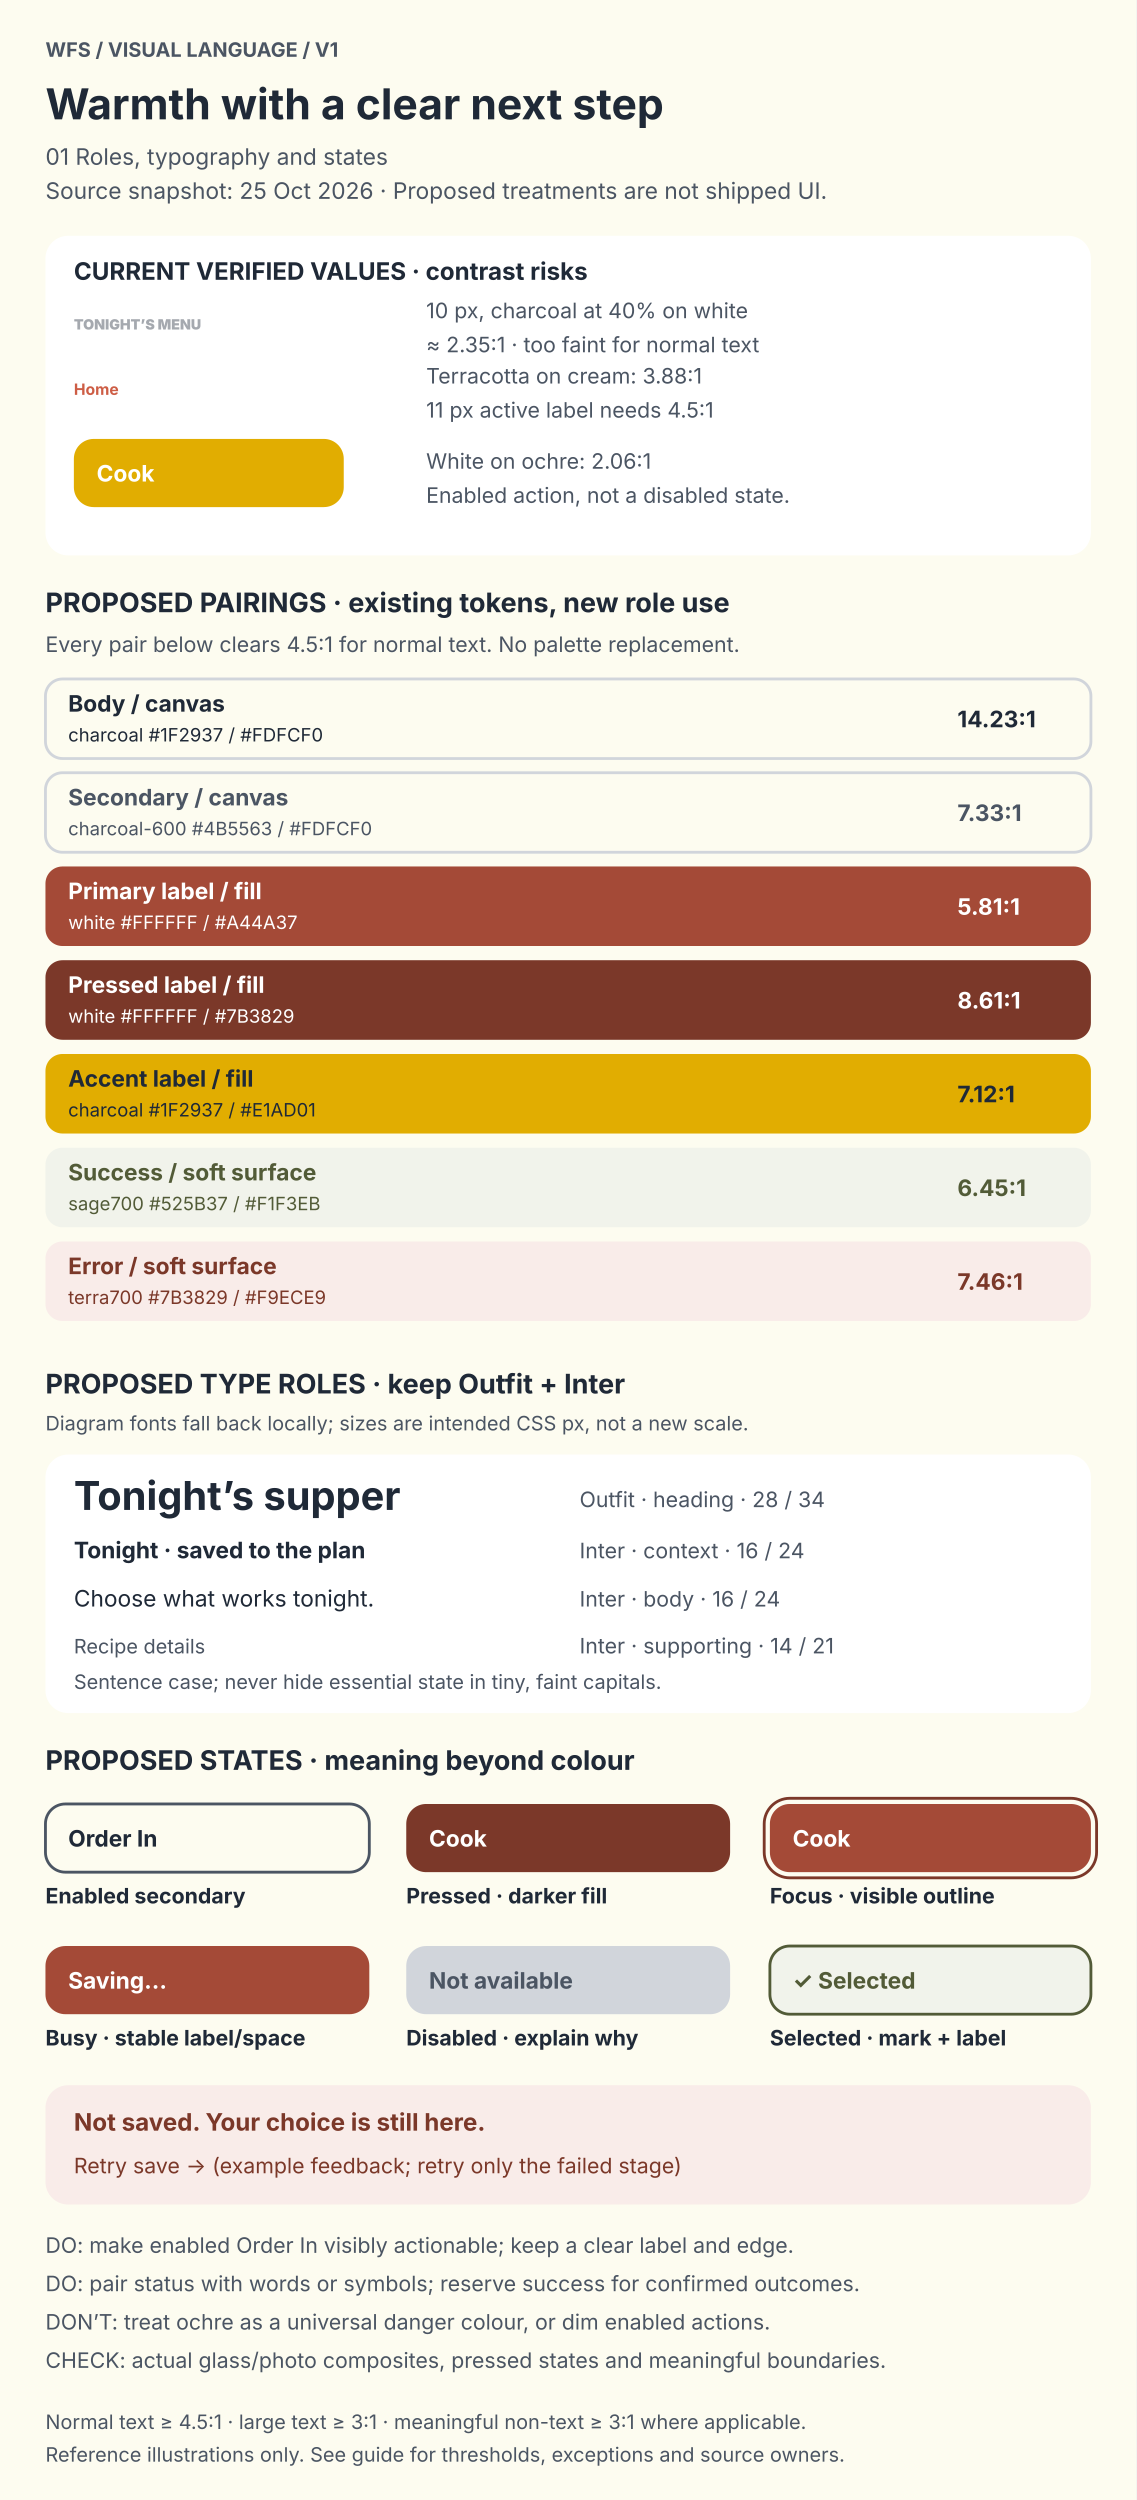
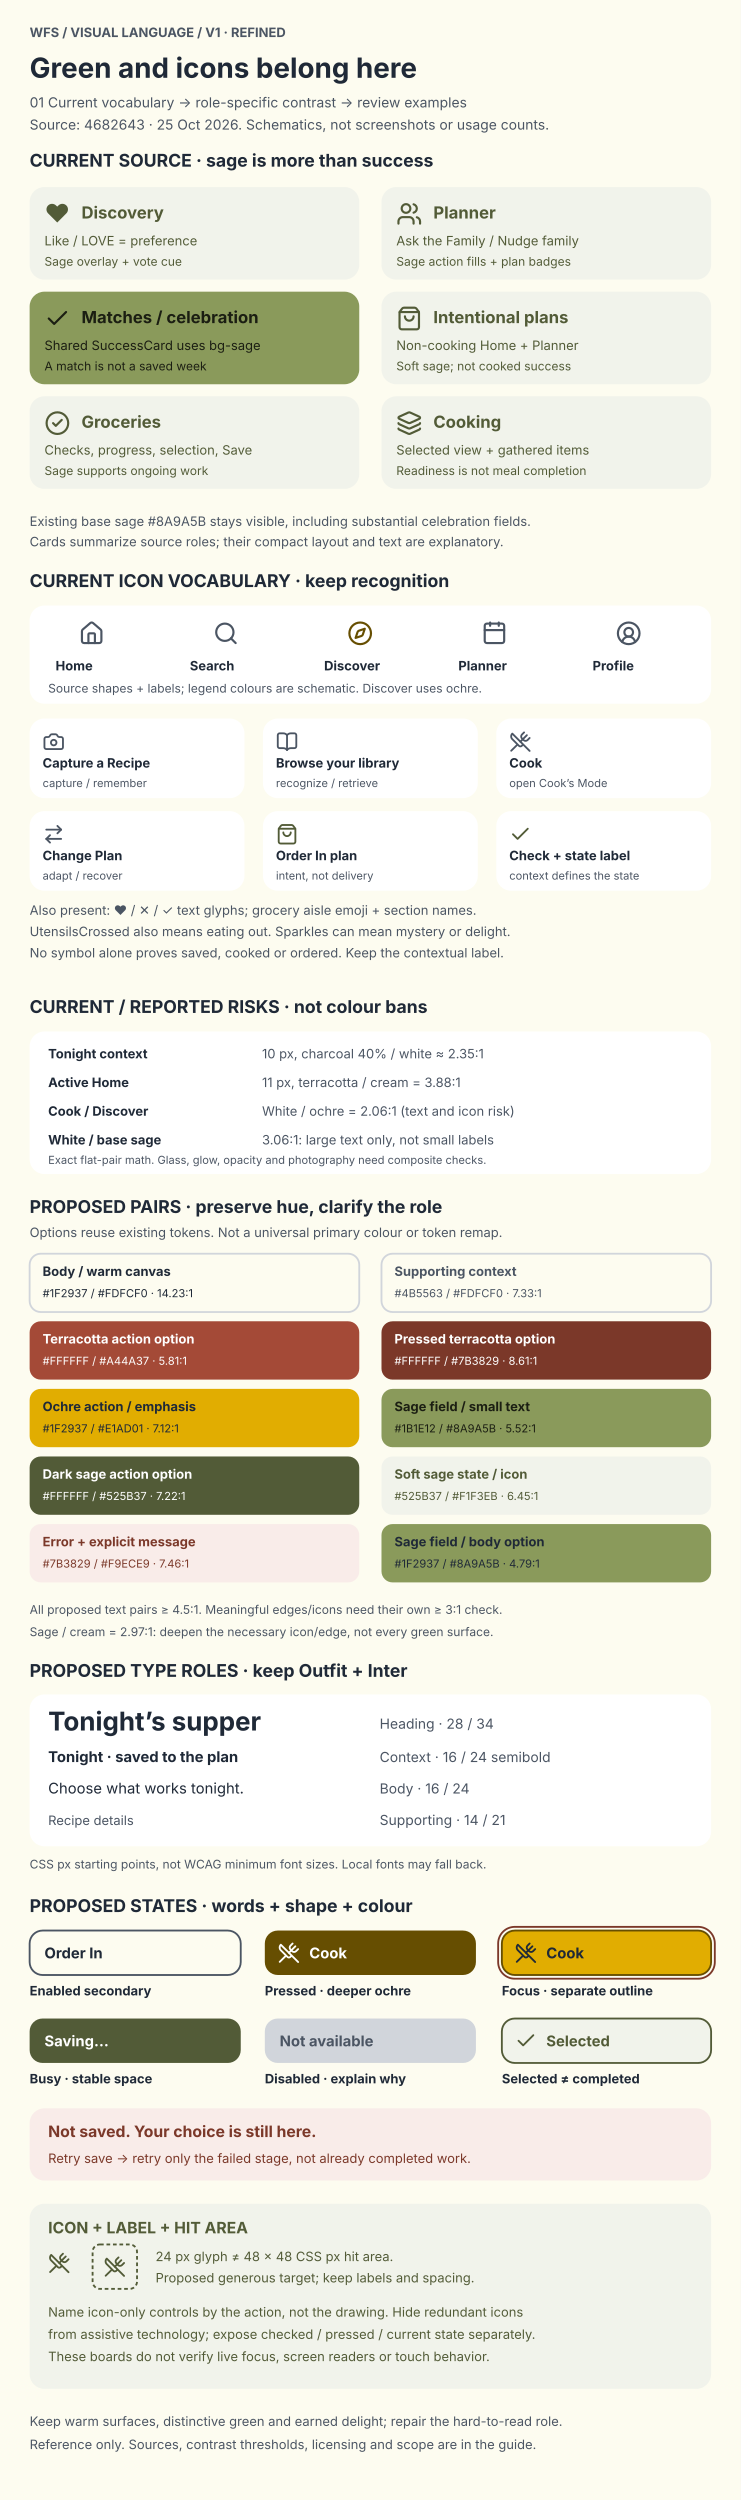
- <svg xmlns="http://www.w3.org/2000/svg" width="800" height="1760" viewBox="0 0 800 1760" role="img" aria-labelledby="title desc">
+ <svg xmlns="http://www.w3.org/2000/svg" width="800" height="2700" viewBox="0 0 800 2700" role="img" aria-labelledby="title desc">
  <style>text { font-family: Inter, "DejaVu Sans", sans-serif; } .heading { font-family: Outfit, Inter, "DejaVu Sans", sans-serif; }</style>
-   <rect x="0" y="0" width="800" height="1760" rx="0" fill="#FDFCF0" />
-   <text x="32" y="40" font-size="14" fill="#4B5563" font-weight="700">WFS / VISUAL LANGUAGE / V1</text>
-   <text x="32" y="84" font-size="30" fill="#1F2937" font-weight="700" class="heading">Warmth with a clear next step</text>
-   <text x="32" y="116" font-size="16" fill="#4B5563" font-weight="400">01  Roles, typography and states</text>
-   <text x="32" y="140" font-size="16" fill="#4B5563" font-weight="400">Source snapshot: 25 Oct 2026 · Proposed treatments are not shipped UI.</text>
-   <rect x="32" y="166" width="736" height="225" rx="16" fill="#FFFFFF" />
-   <text x="52" y="197" font-size="17" fill="#1F2937" font-weight="700">CURRENT VERIFIED VALUES · contrast risks</text>
-   <text x="52" y="232" font-size="10" fill="rgba(31,41,55,0.4)" font-weight="900">TONIGHT’S MENU</text>
-   <text x="300" y="224" font-size="15" fill="#4B5563" font-weight="400">10 px, charcoal at 40% on white</text>
-   <text x="300" y="248" font-size="15" fill="#4B5563" font-weight="400">≈ 2.35:1 · too faint for normal text</text>
-   <text x="52" y="278" font-size="11" fill="#CD5D45" font-weight="700">Home</text>
-   <text x="300" y="270" font-size="15" fill="#4B5563" font-weight="400">Terracotta on cream: 3.88:1</text>
-   <text x="300" y="294" font-size="15" fill="#4B5563" font-weight="400">11 px active label needs 4.5:1</text>
-   <rect x="52" y="309" width="190" height="48" rx="14" fill="#E1AD01" />
-   <text x="68" y="339" font-size="16" fill="#FFFFFF" font-weight="700">Cook</text>
-   <text x="300" y="330" font-size="15" fill="#4B5563" font-weight="400">White on ochre: 2.06:1</text>
-   <text x="300" y="354" font-size="15" fill="#4B5563" font-weight="400">Enabled action, not a disabled state.</text>
-   <text x="32" y="431" font-size="19" fill="#1F2937" font-weight="700">PROPOSED PAIRINGS · existing tokens, new role use</text>
-   <text x="32" y="459" font-size="15" fill="#4B5563" font-weight="400">Every pair below clears 4.5:1 for normal text. No palette replacement.</text>
-   <rect x="32" y="478" width="736" height="56" rx="12" fill="#FDFCF0" stroke="#D1D5DB" stroke-width="2" />
-   <text x="48" y="501" font-size="16" fill="#1F2937" font-weight="700">Body / canvas</text>
-   <text x="48" y="522" font-size="13" fill="#1F2937" font-weight="400">charcoal #1F2937 / #FDFCF0</text>
-   <text x="674" y="512" font-size="16" fill="#1F2937" font-weight="700">14.23:1</text>
-   <rect x="32" y="544" width="736" height="56" rx="12" fill="#FDFCF0" stroke="#D1D5DB" stroke-width="2" />
-   <text x="48" y="567" font-size="16" fill="#4B5563" font-weight="700">Secondary / canvas</text>
-   <text x="48" y="588" font-size="13" fill="#4B5563" font-weight="400">charcoal-600 #4B5563 / #FDFCF0</text>
-   <text x="674" y="578" font-size="16" fill="#4B5563" font-weight="700">7.33:1</text>
-   <rect x="32" y="610" width="736" height="56" rx="12" fill="#A44A37" />
-   <text x="48" y="633" font-size="16" fill="#FFFFFF" font-weight="700">Primary label / fill</text>
-   <text x="48" y="654" font-size="13" fill="#FFFFFF" font-weight="400">white #FFFFFF / #A44A37</text>
-   <text x="674" y="644" font-size="16" fill="#FFFFFF" font-weight="700">5.81:1</text>
-   <rect x="32" y="676" width="736" height="56" rx="12" fill="#7B3829" />
-   <text x="48" y="699" font-size="16" fill="#FFFFFF" font-weight="700">Pressed label / fill</text>
-   <text x="48" y="720" font-size="13" fill="#FFFFFF" font-weight="400">white #FFFFFF / #7B3829</text>
-   <text x="674" y="710" font-size="16" fill="#FFFFFF" font-weight="700">8.61:1</text>
-   <rect x="32" y="742" width="736" height="56" rx="12" fill="#E1AD01" />
-   <text x="48" y="765" font-size="16" fill="#1F2937" font-weight="700">Accent label / fill</text>
-   <text x="48" y="786" font-size="13" fill="#1F2937" font-weight="400">charcoal #1F2937 / #E1AD01</text>
-   <text x="674" y="776" font-size="16" fill="#1F2937" font-weight="700">7.12:1</text>
-   <rect x="32" y="808" width="736" height="56" rx="12" fill="#F1F3EB" />
-   <text x="48" y="831" font-size="16" fill="#525B37" font-weight="700">Success / soft surface</text>
-   <text x="48" y="852" font-size="13" fill="#525B37" font-weight="400">sage700 #525B37 / #F1F3EB</text>
-   <text x="674" y="842" font-size="16" fill="#525B37" font-weight="700">6.45:1</text>
-   <rect x="32" y="874" width="736" height="56" rx="12" fill="#F9ECE9" />
-   <text x="48" y="897" font-size="16" fill="#7B3829" font-weight="700">Error / soft surface</text>
-   <text x="48" y="918" font-size="13" fill="#7B3829" font-weight="400">terra700 #7B3829 / #F9ECE9</text>
-   <text x="674" y="908" font-size="16" fill="#7B3829" font-weight="700">7.46:1</text>
-   <text x="32" y="981" font-size="19" fill="#1F2937" font-weight="700">PROPOSED TYPE ROLES · keep Outfit + Inter</text>
-   <text x="32" y="1007" font-size="14" fill="#4B5563" font-weight="400">Diagram fonts fall back locally; sizes are intended CSS px, not a new scale.</text>
-   <rect x="32" y="1024" width="736" height="182" rx="16" fill="#FFFFFF" />
-   <text x="52" y="1063" font-size="28" fill="#1F2937" font-weight="700" class="heading">Tonight’s supper</text>
-   <text x="408" y="1061" font-size="15" fill="#4B5563" font-weight="400">Outfit · heading · 28 / 34</text>
-   <text x="52" y="1097" font-size="16" fill="#1F2937" font-weight="700">Tonight · saved to the plan</text>
-   <text x="408" y="1097" font-size="15" fill="#4B5563" font-weight="400">Inter · context · 16 / 24</text>
-   <text x="52" y="1131" font-size="16" fill="#1F2937" font-weight="400">Choose what works tonight.</text>
-   <text x="408" y="1131" font-size="15" fill="#4B5563" font-weight="400">Inter · body · 16 / 24</text>
-   <text x="52" y="1164" font-size="14" fill="#4B5563" font-weight="400">Recipe details</text>
-   <text x="408" y="1164" font-size="15" fill="#4B5563" font-weight="400">Inter · supporting · 14 / 21</text>
-   <text x="52" y="1189" font-size="14" fill="#4B5563" font-weight="400">Sentence case; never hide essential state in tiny, faint capitals.</text>
-   <text x="32" y="1246" font-size="19" fill="#1F2937" font-weight="700">PROPOSED STATES · meaning beyond colour</text>
-   <rect x="32" y="1270" width="228" height="48" rx="14" fill="#FDFCF0" stroke="#4B5563" stroke-width="2" />
-   <text x="48" y="1300" font-size="16" fill="#1F2937" font-weight="700">Order In</text>
-   <text x="32" y="1340" font-size="15" fill="#1F2937" font-weight="700">Enabled secondary</text>
-   <rect x="286" y="1270" width="228" height="48" rx="14" fill="#7B3829" />
-   <text x="302" y="1300" font-size="16" fill="#FFFFFF" font-weight="700">Cook</text>
-   <text x="286" y="1340" font-size="15" fill="#1F2937" font-weight="700">Pressed · darker fill</text>
-   <rect x="538" y="1266" width="234" height="56" rx="18" fill="#FDFCF0" stroke="#7B3829" stroke-width="2" />
-   <rect x="542" y="1270" width="226" height="48" rx="14" fill="#A44A37" />
-   <text x="558" y="1300" font-size="16" fill="#FFFFFF" font-weight="700">Cook</text>
-   <text x="542" y="1340" font-size="15" fill="#1F2937" font-weight="700">Focus · visible outline</text>
-   <rect x="32" y="1370" width="228" height="48" rx="14" fill="#A44A37" />
-   <text x="48" y="1400" font-size="16" fill="#FFFFFF" font-weight="700">Saving…</text>
-   <text x="32" y="1440" font-size="15" fill="#1F2937" font-weight="700">Busy · stable label/space</text>
-   <rect x="286" y="1370" width="228" height="48" rx="14" fill="#D1D5DB" />
-   <text x="302" y="1400" font-size="16" fill="#4B5563" font-weight="700">Not available</text>
-   <text x="286" y="1440" font-size="15" fill="#1F2937" font-weight="700">Disabled · explain why</text>
-   <rect x="542" y="1370" width="226" height="48" rx="14" fill="#F1F3EB" stroke="#525B37" stroke-width="2" />
-   <text x="558" y="1400" font-size="16" fill="#525B37" font-weight="700">✓  Selected</text>
-   <text x="542" y="1440" font-size="15" fill="#1F2937" font-weight="700">Selected · mark + label</text>
-   <rect x="32" y="1468" width="736" height="84" rx="16" fill="#F9ECE9" />
-   <text x="52" y="1500" font-size="17" fill="#7B3829" font-weight="700">Not saved. Your choice is still here.</text>
-   <text x="52" y="1530" font-size="15" fill="#7B3829" font-weight="400">Retry save  →   (example feedback; retry only the failed stage)</text>
-   <text x="32" y="1586" font-size="15" fill="#4B5563" font-weight="400">DO: make enabled Order In visibly actionable; keep a clear label and edge.</text>
-   <text x="32" y="1613" font-size="15" fill="#4B5563" font-weight="400">DO: pair status with words or symbols; reserve success for confirmed outcomes.</text>
-   <text x="32" y="1640" font-size="15" fill="#4B5563" font-weight="400">DON’T: treat ochre as a universal danger colour, or dim enabled actions.</text>
-   <text x="32" y="1667" font-size="15" fill="#4B5563" font-weight="400">CHECK: actual glass/photo composites, pressed states and meaningful boundaries.</text>
-   <text x="32" y="1710" font-size="14" fill="#4B5563" font-weight="400">Normal text ≥ 4.5:1 · large text ≥ 3:1 · meaningful non-text ≥ 3:1 where applicable.</text>
-   <text x="32" y="1733" font-size="14" fill="#4B5563" font-weight="400">Reference illustrations only. See guide for thresholds, exceptions and source owners.</text>
+   <rect x="0" y="0" width="800" height="2700" rx="0" fill="#FDFCF0" />
+   <text x="32" y="40" font-size="14" fill="#4B5563" font-weight="700">WFS / VISUAL LANGUAGE / V1 · REFINED</text>
+   <text x="32" y="84" font-size="30" fill="#1F2937" font-weight="700" class="heading">Green and icons belong here</text>
+   <text x="32" y="116" font-size="15" fill="#4B5563" font-weight="400">01  Current vocabulary → role-specific contrast → review examples</text>
+   <text x="32" y="140" font-size="15" fill="#4B5563" font-weight="400">Source: 4682643 · 25 Oct 2026. Schematics, not screenshots or usage counts.</text>
+   <text x="32" y="180" font-size="19" fill="#1F2937" font-weight="700">CURRENT SOURCE · sage is more than success</text>
+   <rect x="32" y="202" width="356" height="100" rx="16" fill="#F1F3EB" />
+   <text x="48" y="240" font-size="27" fill="#525B37" font-weight="700" class="heading">♥</text>
+   <text x="88" y="236" font-size="18" fill="#525B37" font-weight="700">Discovery</text>
+   <text x="48" y="265" font-size="14" fill="#525B37" font-weight="400">Like / LOVE = preference</text>
+   <text x="48" y="287" font-size="13" fill="#525B37" font-weight="400">Sage overlay + vote cue</text>
+   <rect x="412" y="202" width="356" height="100" rx="16" fill="#F1F3EB" />
+   <g transform="translate(428 217) scale(1.166667)" fill="none" stroke="#525B37" stroke-width="2" stroke-linecap="round" stroke-linejoin="round">
+     <path d="M16 21v-2a4 4 0 0 0-4-4H6a4 4 0 0 0-4 4v2" />
+     <path d="M16 3.128a4 4 0 0 1 0 7.744" />
+     <path d="M22 21v-2a4 4 0 0 0-3-3.87" />
+     <circle cx="9" cy="7" r="4" />
+   </g>
+   <text x="468" y="236" font-size="18" fill="#525B37" font-weight="700">Planner</text>
+   <text x="428" y="265" font-size="14" fill="#525B37" font-weight="400">Ask the Family / Nudge family</text>
+   <text x="428" y="287" font-size="13" fill="#525B37" font-weight="400">Sage action fills + plan badges</text>
+   <rect x="32" y="315" width="356" height="100" rx="16" fill="#8A9A5B" />
+   <g transform="translate(48 330) scale(1.166667)" fill="none" stroke="#1B1E12" stroke-width="2" stroke-linecap="round" stroke-linejoin="round">
+     <path d="M20 6 9 17l-5-5" />
+   </g>
+   <text x="88" y="349" font-size="18" fill="#1B1E12" font-weight="700">Matches / celebration</text>
+   <text x="48" y="378" font-size="14" fill="#1B1E12" font-weight="400">Shared SuccessCard uses bg-sage</text>
+   <text x="48" y="400" font-size="13" fill="#1B1E12" font-weight="400">A match is not a saved week</text>
+   <rect x="412" y="315" width="356" height="100" rx="16" fill="#F1F3EB" />
+   <g transform="translate(428 330) scale(1.166667)" fill="none" stroke="#525B37" stroke-width="2" stroke-linecap="round" stroke-linejoin="round">
+     <path d="M16 10a4 4 0 0 1-8 0" />
+     <path d="M3.103 6.034h17.794" />
+     <path d="M3.4 5.467a2 2 0 0 0-.4 1.2V20a2 2 0 0 0 2 2h14a2 2 0 0 0 2-2V6.667a2 2 0 0 0-.4-1.2l-2-2.667A2 2 0 0 0 17 2H7a2 2 0 0 0-1.6.8z" />
+   </g>
+   <text x="468" y="349" font-size="18" fill="#525B37" font-weight="700">Intentional plans</text>
+   <text x="428" y="378" font-size="14" fill="#525B37" font-weight="400">Non-cooking Home + Planner</text>
+   <text x="428" y="400" font-size="13" fill="#525B37" font-weight="400">Soft sage; not cooked success</text>
+   <rect x="32" y="428" width="356" height="100" rx="16" fill="#F1F3EB" />
+   <g transform="translate(48 443) scale(1.166667)" fill="none" stroke="#525B37" stroke-width="2" stroke-linecap="round" stroke-linejoin="round">
+     <circle cx="12" cy="12" r="10" />
+     <path d="m16 9-5.5 5.5L8 12" />
+   </g>
+   <text x="88" y="462" font-size="18" fill="#525B37" font-weight="700">Groceries</text>
+   <text x="48" y="491" font-size="14" fill="#525B37" font-weight="400">Checks, progress, selection, Save</text>
+   <text x="48" y="513" font-size="13" fill="#525B37" font-weight="400">Sage supports ongoing work</text>
+   <rect x="412" y="428" width="356" height="100" rx="16" fill="#F1F3EB" />
+   <g transform="translate(428 443) scale(1.166667)" fill="none" stroke="#525B37" stroke-width="2" stroke-linecap="round" stroke-linejoin="round">
+     <path d="M12.83 2.18a2 2 0 0 0-1.66 0L2.6 6.08a1 1 0 0 0 0 1.83l8.58 3.91a2 2 0 0 0 1.66 0l8.58-3.9a1 1 0 0 0 0-1.83z" />
+     <path d="M2 12a1 1 0 0 0 .58.91l8.6 3.91a2 2 0 0 0 1.65 0l8.58-3.9A1 1 0 0 0 22 12" />
+     <path d="M2 17a1 1 0 0 0 .58.91l8.6 3.91a2 2 0 0 0 1.65 0l8.58-3.9A1 1 0 0 0 22 17" />
+   </g>
+   <text x="468" y="462" font-size="18" fill="#525B37" font-weight="700">Cooking</text>
+   <text x="428" y="491" font-size="14" fill="#525B37" font-weight="400">Selected view + gathered items</text>
+   <text x="428" y="513" font-size="13" fill="#525B37" font-weight="400">Readiness is not meal completion</text>
+   <text x="32" y="568" font-size="14" fill="#4B5563" font-weight="400">Existing base sage #8A9A5B stays visible, including substantial celebration fields.</text>
+   <text x="32" y="590" font-size="14" fill="#4B5563" font-weight="400">Cards summarize source roles; their compact layout and text are explanatory.</text>
+   <text x="32" y="634" font-size="19" fill="#1F2937" font-weight="700">CURRENT ICON VOCABULARY · keep recognition</text>
+   <rect x="32" y="654" width="736" height="106" rx="16" fill="#FFFFFF" />
+   <g transform="translate(85 670) scale(1.166667)" fill="none" stroke="#4B5563" stroke-width="2" stroke-linecap="round" stroke-linejoin="round">
+     <path d="M15 21v-8a1 1 0 0 0-1-1h-4a1 1 0 0 0-1 1v8" />
+     <path d="M3 10a2 2 0 0 1 .709-1.528l7-6a2 2 0 0 1 2.582 0l7 6A2 2 0 0 1 21 10v9a2 2 0 0 1-2 2H5a2 2 0 0 1-2-2z" />
+   </g>
+   <text x="60" y="724" font-size="14" fill="#1F2937" font-weight="700">Home</text>
+   <g transform="translate(230 670) scale(1.166667)" fill="none" stroke="#4B5563" stroke-width="2" stroke-linecap="round" stroke-linejoin="round">
+     <path d="m21 21-4.34-4.34" />
+     <circle cx="11" cy="11" r="8" />
+   </g>
+   <text x="205" y="724" font-size="14" fill="#1F2937" font-weight="700">Search</text>
+   <g transform="translate(375 670) scale(1.166667)" fill="none" stroke="#664E01" stroke-width="2" stroke-linecap="round" stroke-linejoin="round">
+     <circle cx="12" cy="12" r="10" />
+     <path d="m16.24 7.76-1.804 5.411a2 2 0 0 1-1.265 1.265L7.76 16.24l1.804-5.411a2 2 0 0 1 1.265-1.265z" />
+   </g>
+   <text x="350" y="724" font-size="14" fill="#1F2937" font-weight="700">Discover</text>
+   <g transform="translate(520 670) scale(1.166667)" fill="none" stroke="#4B5563" stroke-width="2" stroke-linecap="round" stroke-linejoin="round">
+     <path d="M8 2v3" />
+     <path d="M16 2v3" />
+     <rect x="3" y="3" width="18" height="18" rx="2" />
+     <path d="M3 9h18" />
+   </g>
+   <text x="495" y="724" font-size="14" fill="#1F2937" font-weight="700">Planner</text>
+   <g transform="translate(665 670) scale(1.166667)" fill="none" stroke="#4B5563" stroke-width="2" stroke-linecap="round" stroke-linejoin="round">
+     <path d="M17.925 20.056a6 6 0 0 0-11.851.001" />
+     <circle cx="12" cy="11" r="4" />
+     <circle cx="12" cy="12" r="10" />
+   </g>
+   <text x="640" y="724" font-size="14" fill="#1F2937" font-weight="700">Profile</text>
+   <text x="52" y="748" font-size="13" fill="#4B5563" font-weight="400">Source shapes + labels; legend colours are schematic. Discover uses ochre.</text>
+   <rect x="32" y="776" width="232" height="86" rx="16" fill="#FFFFFF" />
+   <g transform="translate(46 789) scale(1.0)" fill="none" stroke="#4B5563" stroke-width="2" stroke-linecap="round" stroke-linejoin="round">
+     <path d="M13.997 4a2 2 0 0 1 1.76 1.05l.486.9A2 2 0 0 0 18.003 7H20a2 2 0 0 1 2 2v9a2 2 0 0 1-2 2H4a2 2 0 0 1-2-2V9a2 2 0 0 1 2-2h1.997a2 2 0 0 0 1.759-1.048l.489-.904A2 2 0 0 1 10.004 4z" />
+     <circle cx="12" cy="13" r="3" />
+   </g>
+   <text x="46" y="829" font-size="14" fill="#1F2937" font-weight="700">Capture a Recipe</text>
+   <text x="46" y="850" font-size="12" fill="#4B5563" font-weight="400">capture / remember</text>
+   <rect x="284" y="776" width="232" height="86" rx="16" fill="#FFFFFF" />
+   <g transform="translate(298 789) scale(1.0)" fill="none" stroke="#4B5563" stroke-width="2" stroke-linecap="round" stroke-linejoin="round">
+     <path d="M12 5v16" />
+     <path d="M20.001 19A2 2 0 0022 17V5a2 2 0 00-1.999-2L16 3.002A5 5 0 0012 5a5 5 0 00-4-2H4a2 2 0 00-2 2v12a2 2 0 001.999 2H8a5 5 0 014 2 5 5 0 014-2z" />
+   </g>
+   <text x="298" y="829" font-size="14" fill="#1F2937" font-weight="700">Browse your library</text>
+   <text x="298" y="850" font-size="12" fill="#4B5563" font-weight="400">recognize / retrieve</text>
+   <rect x="536" y="776" width="232" height="86" rx="16" fill="#FFFFFF" />
+   <g transform="translate(550 789) scale(1.0)" fill="none" stroke="#4B5563" stroke-width="2" stroke-linecap="round" stroke-linejoin="round">
+     <path d="m16 2-2.3 2.3a3 3 0 0 0 0 4.2l1.8 1.8a3 3 0 0 0 4.2 0L22 8" />
+     <path d="M15 15 3.3 3.3a4.2 4.2 0 0 0 0 6l7.3 7.3c.7.7 2 .7 2.8 0L15 15Zm0 0 7 7" />
+     <path d="m2.1 21.8 6.4-6.3" />
+     <path d="m19 5-7 7" />
+   </g>
+   <text x="550" y="829" font-size="14" fill="#1F2937" font-weight="700">Cook</text>
+   <text x="550" y="850" font-size="12" fill="#4B5563" font-weight="400">open Cook’s Mode</text>
+   <rect x="32" y="876" width="232" height="86" rx="16" fill="#FFFFFF" />
+   <g transform="translate(46 889) scale(1.0)" fill="none" stroke="#4B5563" stroke-width="2" stroke-linecap="round" stroke-linejoin="round">
+     <path d="m16 3 4 4-4 4" />
+     <path d="M20 7H4" />
+     <path d="m8 21-4-4 4-4" />
+     <path d="M4 17h16" />
+   </g>
+   <text x="46" y="929" font-size="14" fill="#1F2937" font-weight="700">Change Plan</text>
+   <text x="46" y="950" font-size="12" fill="#4B5563" font-weight="400">adapt / recover</text>
+   <rect x="284" y="876" width="232" height="86" rx="16" fill="#FFFFFF" />
+   <g transform="translate(298 889) scale(1.0)" fill="none" stroke="#525B37" stroke-width="2" stroke-linecap="round" stroke-linejoin="round">
+     <path d="M16 10a4 4 0 0 1-8 0" />
+     <path d="M3.103 6.034h17.794" />
+     <path d="M3.4 5.467a2 2 0 0 0-.4 1.2V20a2 2 0 0 0 2 2h14a2 2 0 0 0 2-2V6.667a2 2 0 0 0-.4-1.2l-2-2.667A2 2 0 0 0 17 2H7a2 2 0 0 0-1.6.8z" />
+   </g>
+   <text x="298" y="929" font-size="14" fill="#1F2937" font-weight="700">Order In plan</text>
+   <text x="298" y="950" font-size="12" fill="#4B5563" font-weight="400">intent, not delivery</text>
+   <rect x="536" y="876" width="232" height="86" rx="16" fill="#FFFFFF" />
+   <g transform="translate(550 889) scale(1.0)" fill="none" stroke="#525B37" stroke-width="2" stroke-linecap="round" stroke-linejoin="round">
+     <path d="M20 6 9 17l-5-5" />
+   </g>
+   <text x="550" y="929" font-size="14" fill="#1F2937" font-weight="700">Check + state label</text>
+   <text x="550" y="950" font-size="12" fill="#4B5563" font-weight="400">context defines the state</text>
+   <text x="32" y="988" font-size="14" fill="#4B5563" font-weight="400">Also present: ♥ / ✕ / ✓ text glyphs; grocery aisle emoji + section names.</text>
+   <text x="32" y="1011" font-size="14" fill="#4B5563" font-weight="400">UtensilsCrossed also means eating out. Sparkles can mean mystery or delight.</text>
+   <text x="32" y="1034" font-size="14" fill="#4B5563" font-weight="400">No symbol alone proves saved, cooked or ordered. Keep the contextual label.</text>
+   <text x="32" y="1094" font-size="19" fill="#1F2937" font-weight="700">CURRENT / REPORTED RISKS · not colour bans</text>
+   <rect x="32" y="1114" width="736" height="154" rx="16" fill="#FFFFFF" />
+   <text x="52" y="1143" font-size="14" fill="#1F2937" font-weight="700">Tonight context</text>
+   <text x="283" y="1143" font-size="14" fill="#4B5563" font-weight="400">10 px, charcoal 40% / white ≈ 2.35:1</text>
+   <text x="52" y="1174" font-size="14" fill="#1F2937" font-weight="700">Active Home</text>
+   <text x="283" y="1174" font-size="14" fill="#4B5563" font-weight="400">11 px, terracotta / cream = 3.88:1</text>
+   <text x="52" y="1205" font-size="14" fill="#1F2937" font-weight="700">Cook / Discover</text>
+   <text x="283" y="1205" font-size="14" fill="#4B5563" font-weight="400">White / ochre = 2.06:1 (text and icon risk)</text>
+   <text x="52" y="1236" font-size="14" fill="#1F2937" font-weight="700">White / base sage</text>
+   <text x="283" y="1236" font-size="14" fill="#4B5563" font-weight="400">3.06:1: large text only, not small labels</text>
+   <text x="52" y="1257" font-size="12" fill="#4B5563" font-weight="400">Exact flat-pair math. Glass, glow, opacity and photography need composite checks.</text>
+   <text x="32" y="1310" font-size="19" fill="#1F2937" font-weight="700">PROPOSED PAIRS · preserve hue, clarify the role</text>
+   <text x="32" y="1336" font-size="14" fill="#4B5563" font-weight="400">Options reuse existing tokens. Not a universal primary colour or token remap.</text>
+   <rect x="32" y="1354" width="356" height="63" rx="12" fill="#FDFCF0" stroke="#D1D5DB" stroke-width="2" />
+   <text x="46" y="1378" font-size="14" fill="#1F2937" font-weight="700">Body / warm canvas</text>
+   <text x="46" y="1401" font-size="12" fill="#1F2937" font-weight="400">#1F2937 / #FDFCF0  ·  14.23:1</text>
+   <rect x="412" y="1354" width="356" height="63" rx="12" fill="#FDFCF0" stroke="#D1D5DB" stroke-width="2" />
+   <text x="426" y="1378" font-size="14" fill="#4B5563" font-weight="700">Supporting context</text>
+   <text x="426" y="1401" font-size="12" fill="#4B5563" font-weight="400">#4B5563 / #FDFCF0  ·  7.33:1</text>
+   <rect x="32" y="1427" width="356" height="63" rx="12" fill="#A44A37" />
+   <text x="46" y="1451" font-size="14" fill="#FFFFFF" font-weight="700">Terracotta action option</text>
+   <text x="46" y="1474" font-size="12" fill="#FFFFFF" font-weight="400">#FFFFFF / #A44A37  ·  5.81:1</text>
+   <rect x="412" y="1427" width="356" height="63" rx="12" fill="#7B3829" />
+   <text x="426" y="1451" font-size="14" fill="#FFFFFF" font-weight="700">Pressed terracotta option</text>
+   <text x="426" y="1474" font-size="12" fill="#FFFFFF" font-weight="400">#FFFFFF / #7B3829  ·  8.61:1</text>
+   <rect x="32" y="1500" width="356" height="63" rx="12" fill="#E1AD01" />
+   <text x="46" y="1524" font-size="14" fill="#1F2937" font-weight="700">Ochre action / emphasis</text>
+   <text x="46" y="1547" font-size="12" fill="#1F2937" font-weight="400">#1F2937 / #E1AD01  ·  7.12:1</text>
+   <rect x="412" y="1500" width="356" height="63" rx="12" fill="#8A9A5B" />
+   <text x="426" y="1524" font-size="14" fill="#1B1E12" font-weight="700">Sage field / small text</text>
+   <text x="426" y="1547" font-size="12" fill="#1B1E12" font-weight="400">#1B1E12 / #8A9A5B  ·  5.52:1</text>
+   <rect x="32" y="1573" width="356" height="63" rx="12" fill="#525B37" />
+   <text x="46" y="1597" font-size="14" fill="#FFFFFF" font-weight="700">Dark sage action option</text>
+   <text x="46" y="1620" font-size="12" fill="#FFFFFF" font-weight="400">#FFFFFF / #525B37  ·  7.22:1</text>
+   <rect x="412" y="1573" width="356" height="63" rx="12" fill="#F1F3EB" />
+   <text x="426" y="1597" font-size="14" fill="#525B37" font-weight="700">Soft sage state / icon</text>
+   <text x="426" y="1620" font-size="12" fill="#525B37" font-weight="400">#525B37 / #F1F3EB  ·  6.45:1</text>
+   <rect x="32" y="1646" width="356" height="63" rx="12" fill="#F9ECE9" />
+   <text x="46" y="1670" font-size="14" fill="#7B3829" font-weight="700">Error + explicit message</text>
+   <text x="46" y="1693" font-size="12" fill="#7B3829" font-weight="400">#7B3829 / #F9ECE9  ·  7.46:1</text>
+   <rect x="412" y="1646" width="356" height="63" rx="12" fill="#8A9A5B" />
+   <text x="426" y="1670" font-size="14" fill="#1F2937" font-weight="700">Sage field / body option</text>
+   <text x="426" y="1693" font-size="12" fill="#1F2937" font-weight="400">#1F2937 / #8A9A5B  ·  4.79:1</text>
+   <text x="32" y="1743" font-size="13" fill="#4B5563" font-weight="400">All proposed text pairs ≥ 4.5:1. Meaningful edges/icons need their own ≥ 3:1 check.</text>
+   <text x="32" y="1767" font-size="13" fill="#4B5563" font-weight="400">Sage / cream = 2.97:1: deepen the necessary icon/edge, not every green surface.</text>
+   <text x="32" y="1811" font-size="19" fill="#1F2937" font-weight="700">PROPOSED TYPE ROLES · keep Outfit + Inter</text>
+   <rect x="32" y="1830" width="736" height="164" rx="16" fill="#FFFFFF" />
+   <text x="52" y="1869" font-size="28" fill="#1F2937" font-weight="700" class="heading">Tonight’s supper</text>
+   <text x="410" y="1867" font-size="15" fill="#4B5563" font-weight="400">Heading · 28 / 34</text>
+   <text x="52" y="1903" font-size="16" fill="#1F2937" font-weight="700">Tonight · saved to the plan</text>
+   <text x="410" y="1903" font-size="15" fill="#4B5563" font-weight="400">Context · 16 / 24 semibold</text>
+   <text x="52" y="1937" font-size="16" fill="#1F2937" font-weight="400">Choose what works tonight.</text>
+   <text x="410" y="1937" font-size="15" fill="#4B5563" font-weight="400">Body · 16 / 24</text>
+   <text x="52" y="1971" font-size="14" fill="#4B5563" font-weight="400">Recipe details</text>
+   <text x="410" y="1971" font-size="15" fill="#4B5563" font-weight="400">Supporting · 14 / 21</text>
+   <text x="32" y="2018" font-size="13" fill="#4B5563" font-weight="400">CSS px starting points, not WCAG minimum font sizes. Local fonts may fall back.</text>
+   <text x="32" y="2065" font-size="19" fill="#1F2937" font-weight="700">PROPOSED STATES · words + shape + colour</text>
+   <rect x="32" y="2085" width="228" height="48" rx="14" fill="#FDFCF0" stroke="#4B5563" stroke-width="2" />
+   <text x="48" y="2115" font-size="16" fill="#1F2937" font-weight="700">Order In</text>
+   <text x="32" y="2155" font-size="14" fill="#1F2937" font-weight="700">Enabled secondary</text>
+   <rect x="286" y="2085" width="228" height="48" rx="14" fill="#664E01" />
+   <g transform="translate(300 2097) scale(1.0)" fill="none" stroke="#FFFFFF" stroke-width="2" stroke-linecap="round" stroke-linejoin="round">
+     <path d="m16 2-2.3 2.3a3 3 0 0 0 0 4.2l1.8 1.8a3 3 0 0 0 4.2 0L22 8" />
+     <path d="M15 15 3.3 3.3a4.2 4.2 0 0 0 0 6l7.3 7.3c.7.7 2 .7 2.8 0L15 15Zm0 0 7 7" />
+     <path d="m2.1 21.8 6.4-6.3" />
+     <path d="m19 5-7 7" />
+   </g>
+   <text x="334" y="2115" font-size="16" fill="#FFFFFF" font-weight="700">Cook</text>
+   <text x="286" y="2155" font-size="14" fill="#1F2937" font-weight="700">Pressed · deeper ochre</text>
+   <rect x="538" y="2081" width="234" height="56" rx="18" fill="#FDFCF0" stroke="#7B3829" stroke-width="2" />
+   <rect x="542" y="2085" width="226" height="48" rx="14" fill="#E1AD01" stroke="#664E01" stroke-width="2" />
+   <g transform="translate(556 2097) scale(1.0)" fill="none" stroke="#1F2937" stroke-width="2" stroke-linecap="round" stroke-linejoin="round">
+     <path d="m16 2-2.3 2.3a3 3 0 0 0 0 4.2l1.8 1.8a3 3 0 0 0 4.2 0L22 8" />
+     <path d="M15 15 3.3 3.3a4.2 4.2 0 0 0 0 6l7.3 7.3c.7.7 2 .7 2.8 0L15 15Zm0 0 7 7" />
+     <path d="m2.1 21.8 6.4-6.3" />
+     <path d="m19 5-7 7" />
+   </g>
+   <text x="590" y="2115" font-size="16" fill="#1F2937" font-weight="700">Cook</text>
+   <text x="542" y="2155" font-size="14" fill="#1F2937" font-weight="700">Focus · separate outline</text>
+   <rect x="32" y="2180" width="228" height="48" rx="14" fill="#525B37" />
+   <text x="48" y="2210" font-size="16" fill="#FFFFFF" font-weight="700">Saving…</text>
+   <text x="32" y="2250" font-size="14" fill="#1F2937" font-weight="700">Busy · stable space</text>
+   <rect x="286" y="2180" width="228" height="48" rx="14" fill="#D1D5DB" />
+   <text x="302" y="2210" font-size="16" fill="#4B5563" font-weight="700">Not available</text>
+   <text x="286" y="2250" font-size="14" fill="#1F2937" font-weight="700">Disabled · explain why</text>
+   <rect x="542" y="2180" width="226" height="48" rx="14" fill="#F1F3EB" stroke="#525B37" stroke-width="2" />
+   <g transform="translate(556 2192) scale(1.0)" fill="none" stroke="#525B37" stroke-width="2" stroke-linecap="round" stroke-linejoin="round">
+     <path d="M20 6 9 17l-5-5" />
+   </g>
+   <text x="590" y="2210" font-size="16" fill="#525B37" font-weight="700">Selected</text>
+   <text x="542" y="2250" font-size="14" fill="#1F2937" font-weight="700">Selected ≠ completed</text>
+   <rect x="32" y="2277" width="736" height="78" rx="16" fill="#F9ECE9" />
+   <text x="52" y="2308" font-size="17" fill="#7B3829" font-weight="700">Not saved. Your choice is still here.</text>
+   <text x="52" y="2336" font-size="14" fill="#7B3829" font-weight="400">Retry save → retry only the failed stage, not already completed work.</text>
+   <rect x="32" y="2380" width="736" height="200" rx="16" fill="#F1F3EB" />
+   <text x="52" y="2412" font-size="17" fill="#525B37" font-weight="700">ICON + LABEL + HIT AREA</text>
+   <g transform="translate(52 2432) scale(1.0)" fill="none" stroke="#525B37" stroke-width="2" stroke-linecap="round" stroke-linejoin="round">
+     <path d="m16 2-2.3 2.3a3 3 0 0 0 0 4.2l1.8 1.8a3 3 0 0 0 4.2 0L22 8" />
+     <path d="M15 15 3.3 3.3a4.2 4.2 0 0 0 0 6l7.3 7.3c.7.7 2 .7 2.8 0L15 15Zm0 0 7 7" />
+     <path d="m2.1 21.8 6.4-6.3" />
+     <path d="m19 5-7 7" />
+   </g>
+   <rect x="100" y="2424" width="48" height="48" rx="8" fill="none" stroke="#525B37" stroke-width="2" stroke-dasharray="4 3" />
+   <g transform="translate(112 2436) scale(1.0)" fill="none" stroke="#525B37" stroke-width="2" stroke-linecap="round" stroke-linejoin="round">
+     <path d="m16 2-2.3 2.3a3 3 0 0 0 0 4.2l1.8 1.8a3 3 0 0 0 4.2 0L22 8" />
+     <path d="M15 15 3.3 3.3a4.2 4.2 0 0 0 0 6l7.3 7.3c.7.7 2 .7 2.8 0L15 15Zm0 0 7 7" />
+     <path d="m2.1 21.8 6.4-6.3" />
+     <path d="m19 5-7 7" />
+   </g>
+   <text x="168" y="2442" font-size="14" fill="#525B37" font-weight="400">24 px glyph ≠ 48 × 48 CSS px hit area.</text>
+   <text x="168" y="2465" font-size="14" fill="#525B37" font-weight="400">Proposed generous target; keep labels and spacing.</text>
+   <text x="52" y="2502" font-size="14" fill="#525B37" font-weight="400">Name icon-only controls by the action, not the drawing. Hide redundant icons</text>
+   <text x="52" y="2526" font-size="14" fill="#525B37" font-weight="400">from assistive technology; expose checked / pressed / current state separately.</text>
+   <text x="52" y="2550" font-size="14" fill="#525B37" font-weight="400">These boards do not verify live focus, screen readers or touch behavior.</text>
+   <text x="32" y="2620" font-size="14" fill="#4B5563" font-weight="400">Keep warm surfaces, distinctive green and earned delight; repair the hard-to-read role.</text>
+   <text x="32" y="2645" font-size="14" fill="#4B5563" font-weight="400">Reference only. Sources, contrast thresholds, licensing and scope are in the guide.</text>
</svg>
